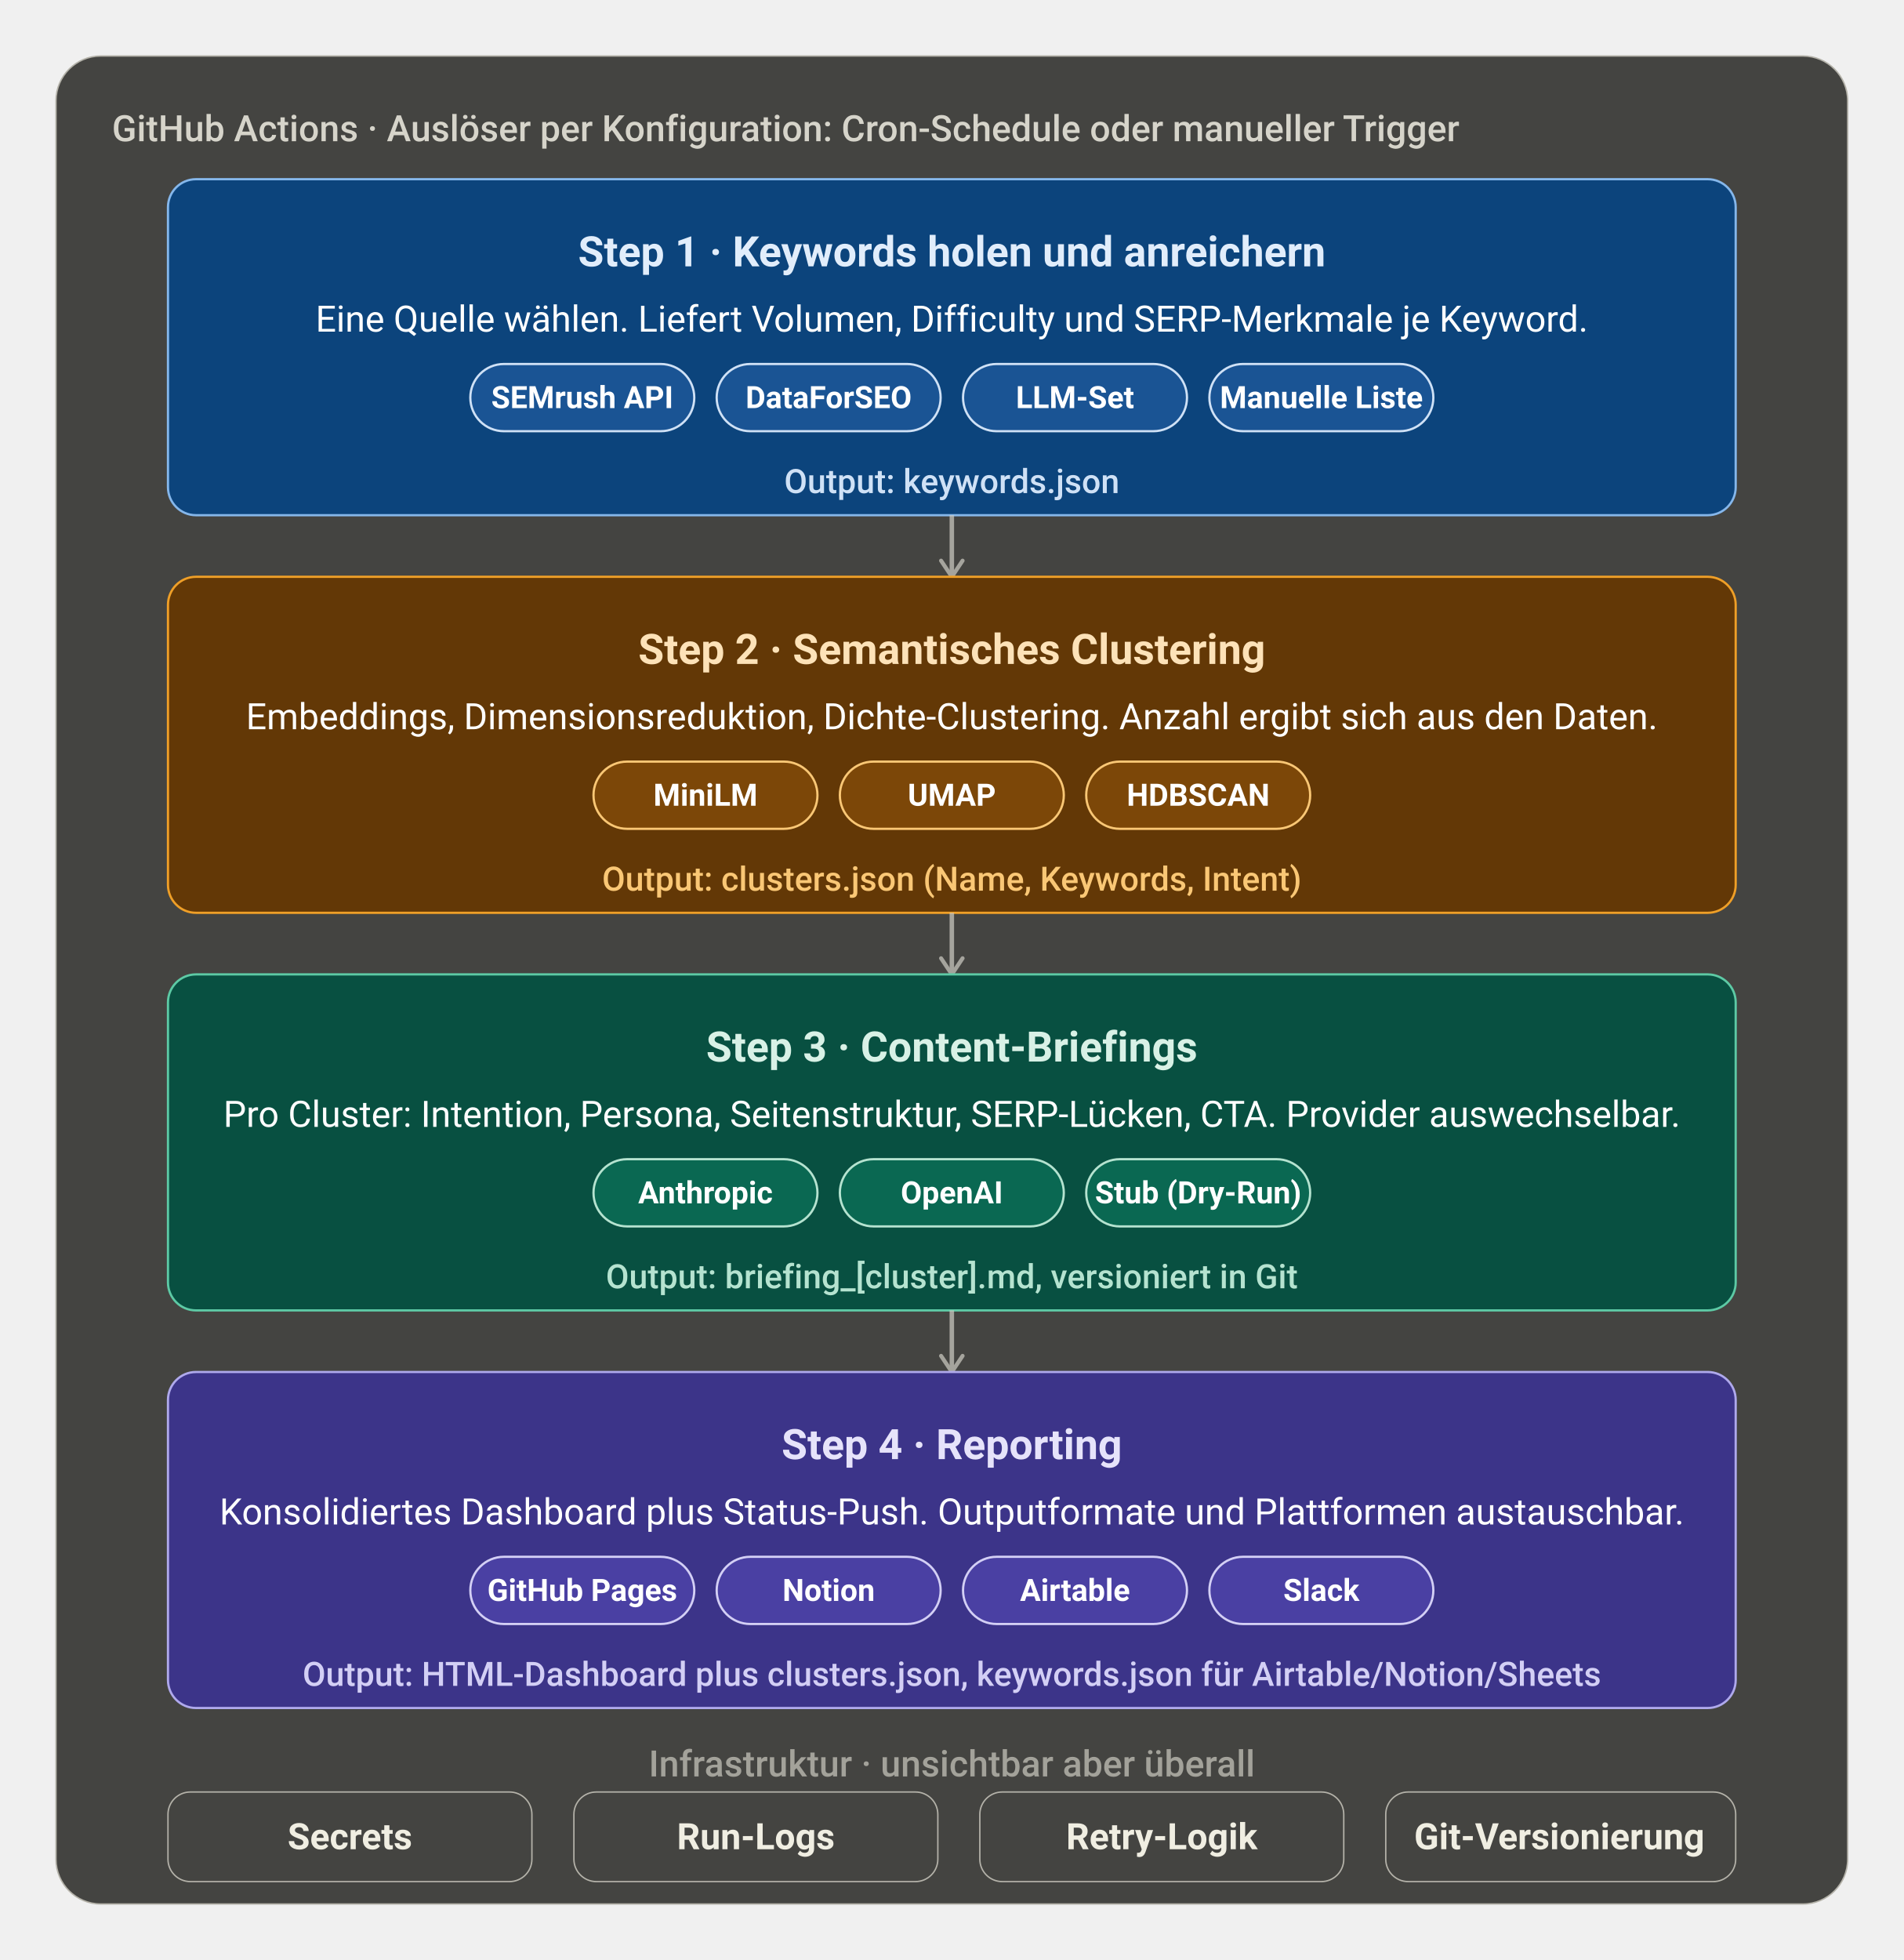
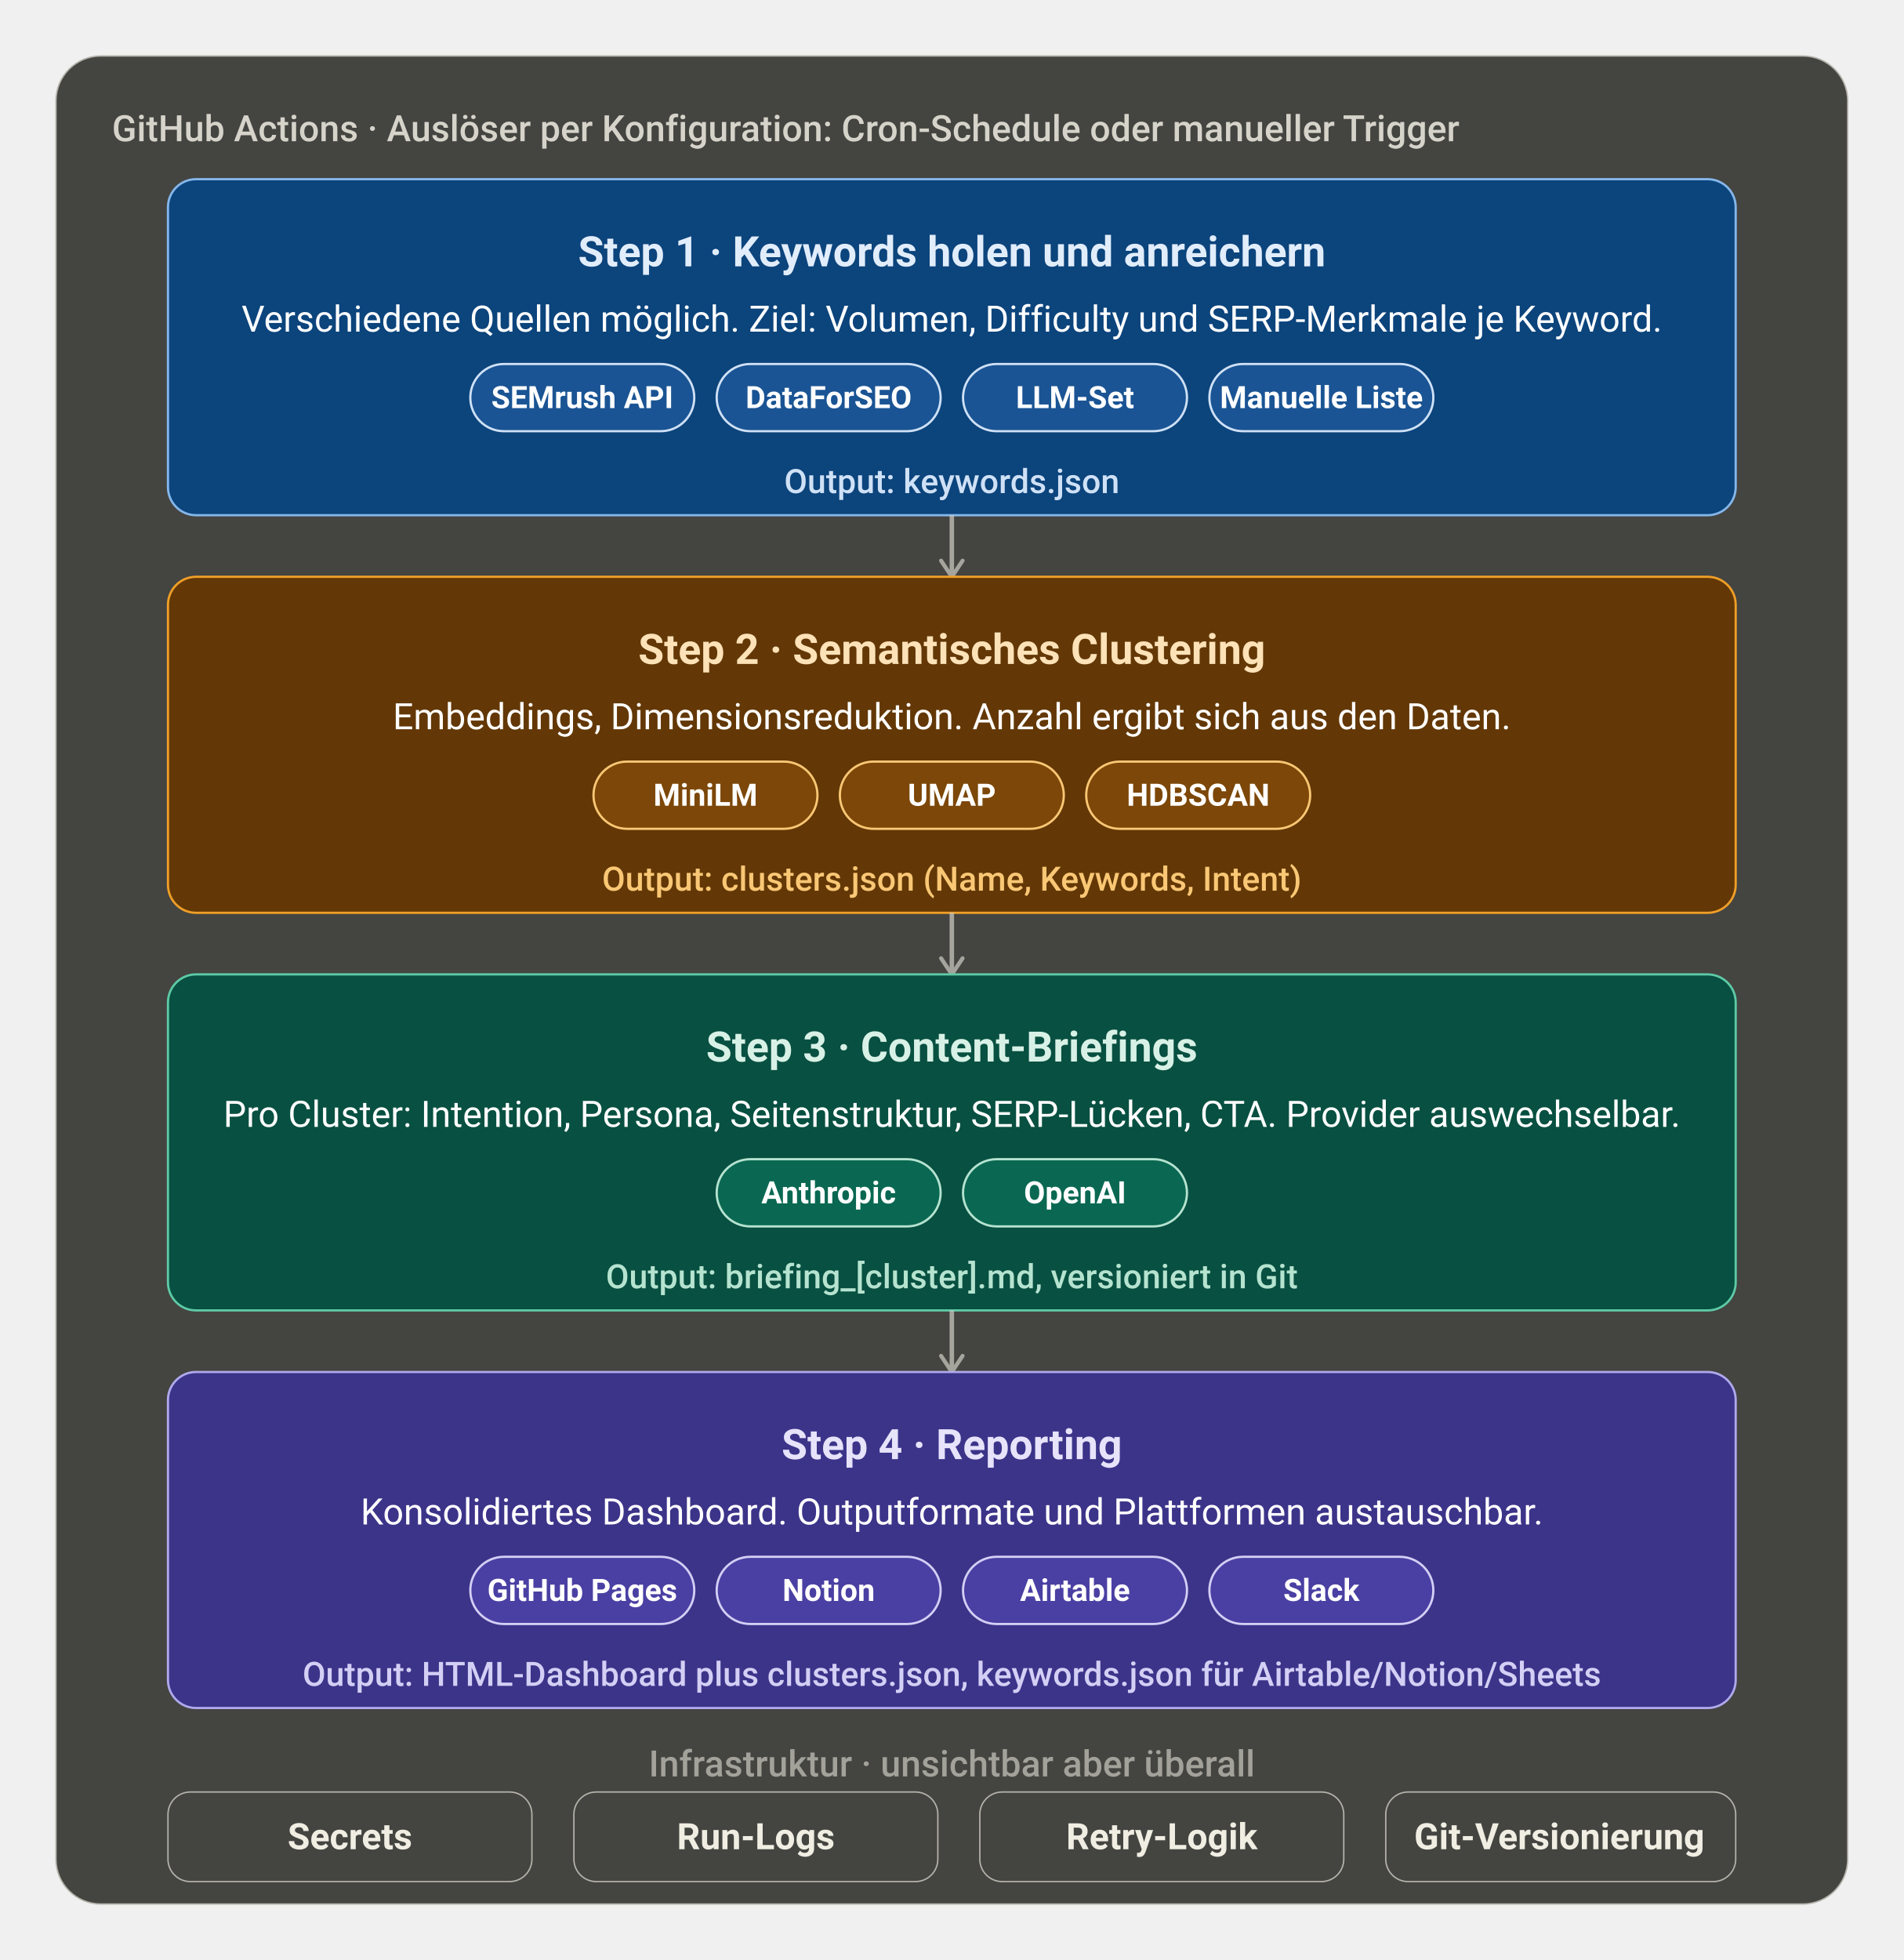
<svg xmlns="http://www.w3.org/2000/svg" width="100%" viewBox="0 0 680 700" role="img" font-family="-apple-system, BlinkMacSystemFont, 'Segoe UI', Roboto, sans-serif">
  <defs>
    <marker id="arrow" viewBox="0 0 10 10" refX="8" refY="5" markerWidth="6" markerHeight="6" orient="auto-start-reverse">
      <path d="M2 1L8 5L2 9" fill="none" stroke="#cfcdc4" stroke-width="1.5" stroke-linecap="round" stroke-linejoin="round" />
    </marker>
    <style>
      text { fill: #f5f5f0; }
      .container { fill: #444441; stroke: #b4b2a9; stroke-width: 0.5; }
      .container-label { fill: #d6d4ca; font-size: 13px; font-weight: 500; }
      .step-blue   { fill: #0c447c; stroke: #85b7eb; stroke-width: 0.8; }
      .step-orange { fill: #633806; stroke: #ef9f27; stroke-width: 0.8; }
      .step-green  { fill: #085041; stroke: #5dcaa5; stroke-width: 0.8; }
      .step-purple { fill: #3c3489; stroke: #afa9ec; stroke-width: 0.8; }
      .title       { font-size: 15px; font-weight: 600; }
      .title-blue   { fill: #e1edfb; }
      .title-orange { fill: #fde2b8; }
      .title-green  { fill: #d8f1e6; }
      .title-purple { fill: #e6e3fa; }
      .desc { font-size: 13px; fill: #ffffff; }
      .chip-blue   { fill: #1a5494; stroke: #cfe1f6; stroke-width: 0.8; }
      .chip-orange { fill: #7c4708; stroke: #fac775; stroke-width: 0.8; }
      .chip-green  { fill: #0a6852; stroke: #b5e3d0; stroke-width: 0.8; }
      .chip-purple { fill: #4a40a3; stroke: #d3cff5; stroke-width: 0.8; }
      .chip-text   { font-size: 11px; font-weight: 600; fill: #ffffff; }
      .out         { font-size: 12px; font-weight: 500; }
      .out-blue    { fill: #cfe1f6; }
      .out-orange  { fill: #fac775; }
      .out-green   { fill: #b5e3d0; }
      .out-purple  { fill: #d3cff5; }
      .arrow-line  { stroke: #cfcdc4; stroke-width: 1.6; opacity: 0.7; fill: none; }
      .infra-label { fill: #d6d4ca; font-size: 13px; font-weight: 500; opacity: 0.65; }
      .infra-box   { fill: #444441; stroke: #b4b2a9; stroke-width: 0.5; }
      .infra-text  { fill: #f0eee2; font-size: 13px; font-weight: 600; }
      .mid { text-anchor: middle; dominant-baseline: central; }
    </style>
  </defs>
  <rect x="20" y="20" width="640" height="660" rx="16" class="container" />
  <text x="40" y="46" class="container-label" dominant-baseline="central">GitHub Actions · Auslöser per Konfiguration: Cron-Schedule oder manueller Trigger</text>
  <rect x="60" y="64" width="560" height="120" rx="10" class="step-blue" />
  <text x="340" y="90" class="title title-blue mid">Step 1 · Keywords holen und anreichern</text>
-   <text x="340" y="114" class="desc mid">Eine Quelle wählen. Liefert Volumen, Difficulty und SERP-Merkmale je Keyword.</text>
+   <text x="340" y="114" class="desc mid">Verschiedene Quellen möglich. Ziel: Volumen, Difficulty und SERP-Merkmale je Keyword.</text>
  <g>
    <rect x="168" y="130" width="80" height="24" rx="12" class="chip-blue" />
    <text x="208" y="142" class="chip-text mid">SEMrush API</text>
    <rect x="256" y="130" width="80" height="24" rx="12" class="chip-blue" />
    <text x="296" y="142" class="chip-text mid">DataForSEO</text>
    <rect x="344" y="130" width="80" height="24" rx="12" class="chip-blue" />
    <text x="384" y="142" class="chip-text mid">LLM-Set</text>
    <rect x="432" y="130" width="80" height="24" rx="12" class="chip-blue" />
    <text x="472" y="142" class="chip-text mid">Manuelle Liste</text>
  </g>
  <text x="340" y="172" class="out out-blue mid">Output: keywords.json</text>
  <line x1="340" y1="184" x2="340" y2="206" marker-end="url(#arrow)" class="arrow-line" />
  <rect x="60" y="206" width="560" height="120" rx="10" class="step-orange" />
  <text x="340" y="232" class="title title-orange mid">Step 2 · Semantisches Clustering</text>
-   <text x="340" y="256" class="desc mid">Embeddings, Dimensionsreduktion, Dichte-Clustering. Anzahl ergibt sich aus den Daten.</text>
+   <text x="340" y="256" class="desc mid">Embeddings, Dimensionsreduktion. Anzahl ergibt sich aus den Daten.</text>
  <g>
    <rect x="212" y="272" width="80" height="24" rx="12" class="chip-orange" />
    <text x="252" y="284" class="chip-text mid">MiniLM</text>
    <rect x="300" y="272" width="80" height="24" rx="12" class="chip-orange" />
    <text x="340" y="284" class="chip-text mid">UMAP</text>
    <rect x="388" y="272" width="80" height="24" rx="12" class="chip-orange" />
    <text x="428" y="284" class="chip-text mid">HDBSCAN</text>
  </g>
  <text x="340" y="314" class="out out-orange mid">Output: clusters.json (Name, Keywords, Intent)</text>
  <line x1="340" y1="326" x2="340" y2="348" marker-end="url(#arrow)" class="arrow-line" />
  <rect x="60" y="348" width="560" height="120" rx="10" class="step-green" />
  <text x="340" y="374" class="title title-green mid">Step 3 · Content-Briefings</text>
  <text x="340" y="398" class="desc mid">Pro Cluster: Intention, Persona, Seitenstruktur, SERP-Lücken, CTA. Provider auswechselbar.</text>
  <g>
-     <rect x="212" y="414" width="80" height="24" rx="12" class="chip-green" />
-     <text x="252" y="426" class="chip-text mid">Anthropic</text>
-     <rect x="300" y="414" width="80" height="24" rx="12" class="chip-green" />
-     <text x="340" y="426" class="chip-text mid">OpenAI</text>
-     <rect x="388" y="414" width="80" height="24" rx="12" class="chip-green" />
-     <text x="428" y="426" class="chip-text mid">Stub (Dry-Run)</text>
+     <rect x="256" y="414" width="80" height="24" rx="12" class="chip-green" />
+     <text x="296" y="426" class="chip-text mid">Anthropic</text>
+     <rect x="344" y="414" width="80" height="24" rx="12" class="chip-green" />
+     <text x="384" y="426" class="chip-text mid">OpenAI</text>
  </g>
  <text x="340" y="456" class="out out-green mid">Output: briefing_[cluster].md, versioniert in Git</text>
  <line x1="340" y1="468" x2="340" y2="490" marker-end="url(#arrow)" class="arrow-line" />
  <rect x="60" y="490" width="560" height="120" rx="10" class="step-purple" />
  <text x="340" y="516" class="title title-purple mid">Step 4 · Reporting</text>
-   <text x="340" y="540" class="desc mid">Konsolidiertes Dashboard plus Status-Push. Outputformate und Plattformen austauschbar.</text>
+   <text x="340" y="540" class="desc mid">Konsolidiertes Dashboard. Outputformate und Plattformen austauschbar.</text>
  <g>
    <rect x="168" y="556" width="80" height="24" rx="12" class="chip-purple" />
    <text x="208" y="568" class="chip-text mid">GitHub Pages</text>
    <rect x="256" y="556" width="80" height="24" rx="12" class="chip-purple" />
    <text x="296" y="568" class="chip-text mid">Notion</text>
    <rect x="344" y="556" width="80" height="24" rx="12" class="chip-purple" />
    <text x="384" y="568" class="chip-text mid">Airtable</text>
    <rect x="432" y="556" width="80" height="24" rx="12" class="chip-purple" />
    <text x="472" y="568" class="chip-text mid">Slack</text>
  </g>
  <text x="340" y="598" class="out out-purple mid">Output: HTML-Dashboard plus clusters.json, keywords.json für Airtable/Notion/Sheets</text>
  <text x="340" y="630" class="infra-label mid" dominant-baseline="auto">Infrastruktur · unsichtbar aber überall</text>
  <g>
    <rect x="60" y="640" width="130" height="32" rx="8" class="infra-box" />
    <text x="125" y="656" class="infra-text mid">Secrets</text>
    <rect x="205" y="640" width="130" height="32" rx="8" class="infra-box" />
    <text x="270" y="656" class="infra-text mid">Run-Logs</text>
    <rect x="350" y="640" width="130" height="32" rx="8" class="infra-box" />
    <text x="415" y="656" class="infra-text mid">Retry-Logik</text>
    <rect x="495" y="640" width="125" height="32" rx="8" class="infra-box" />
    <text x="557" y="656" class="infra-text mid">Git-Versionierung</text>
  </g>
</svg>
